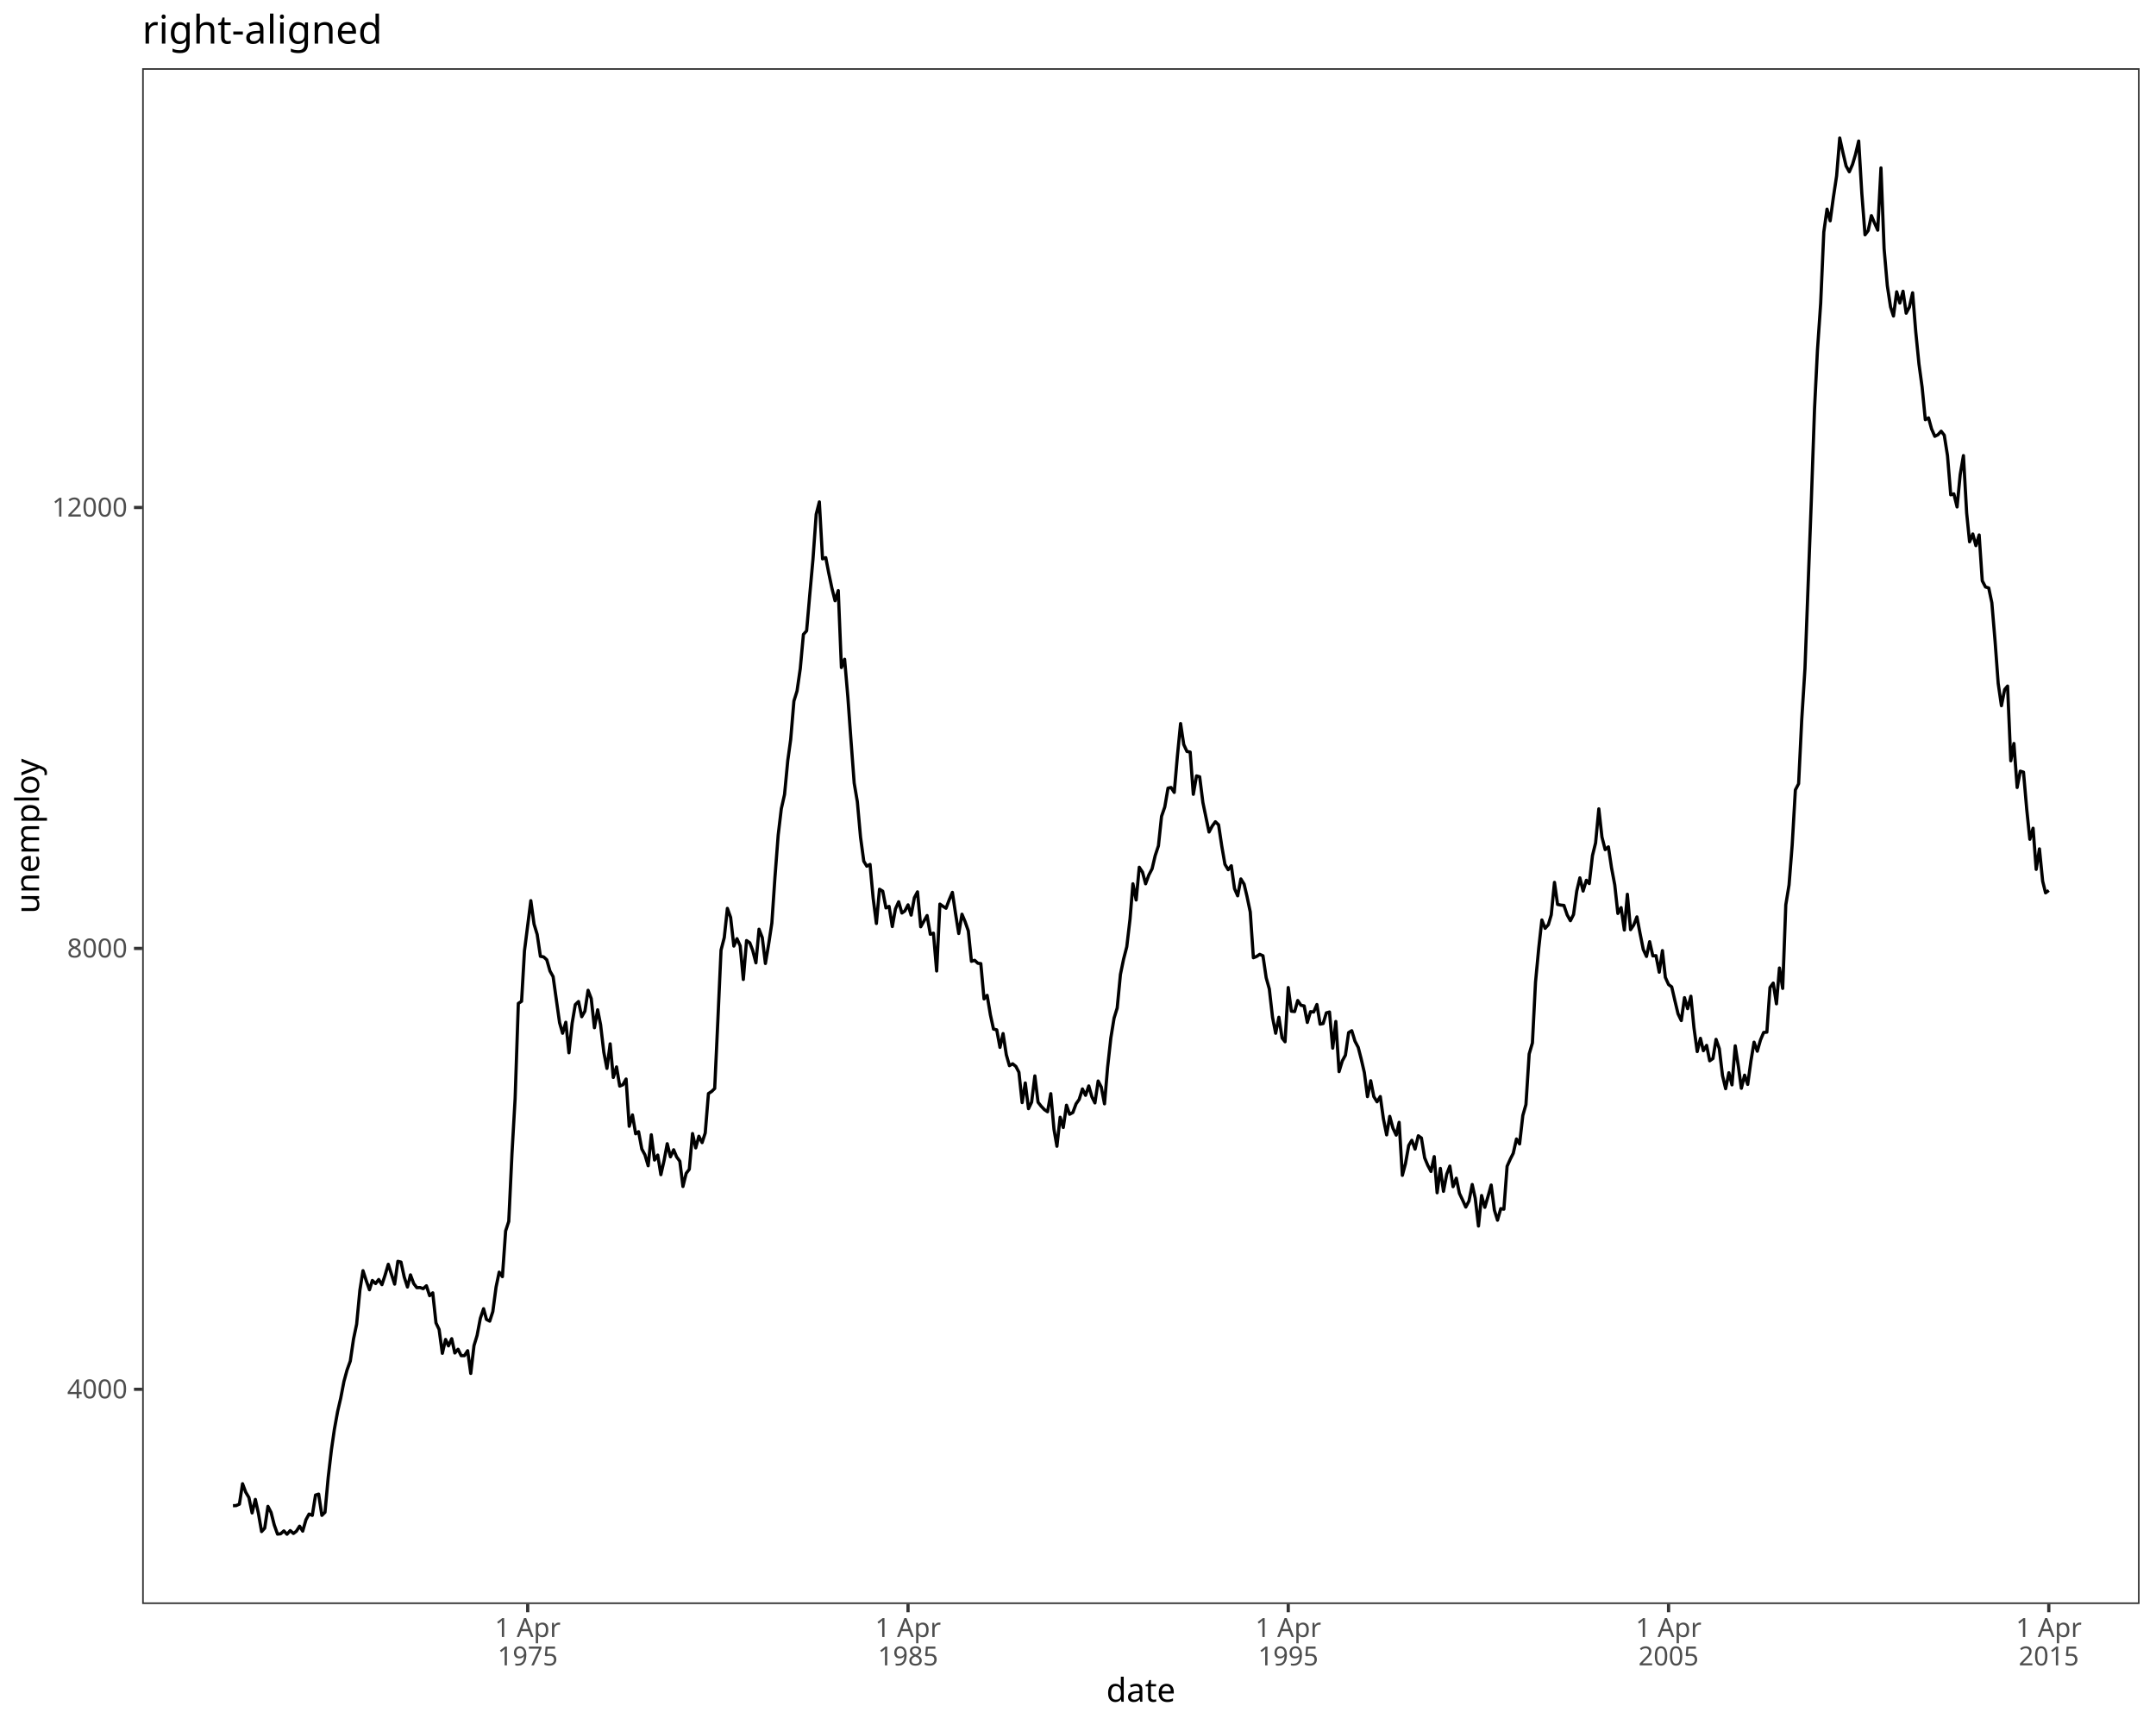
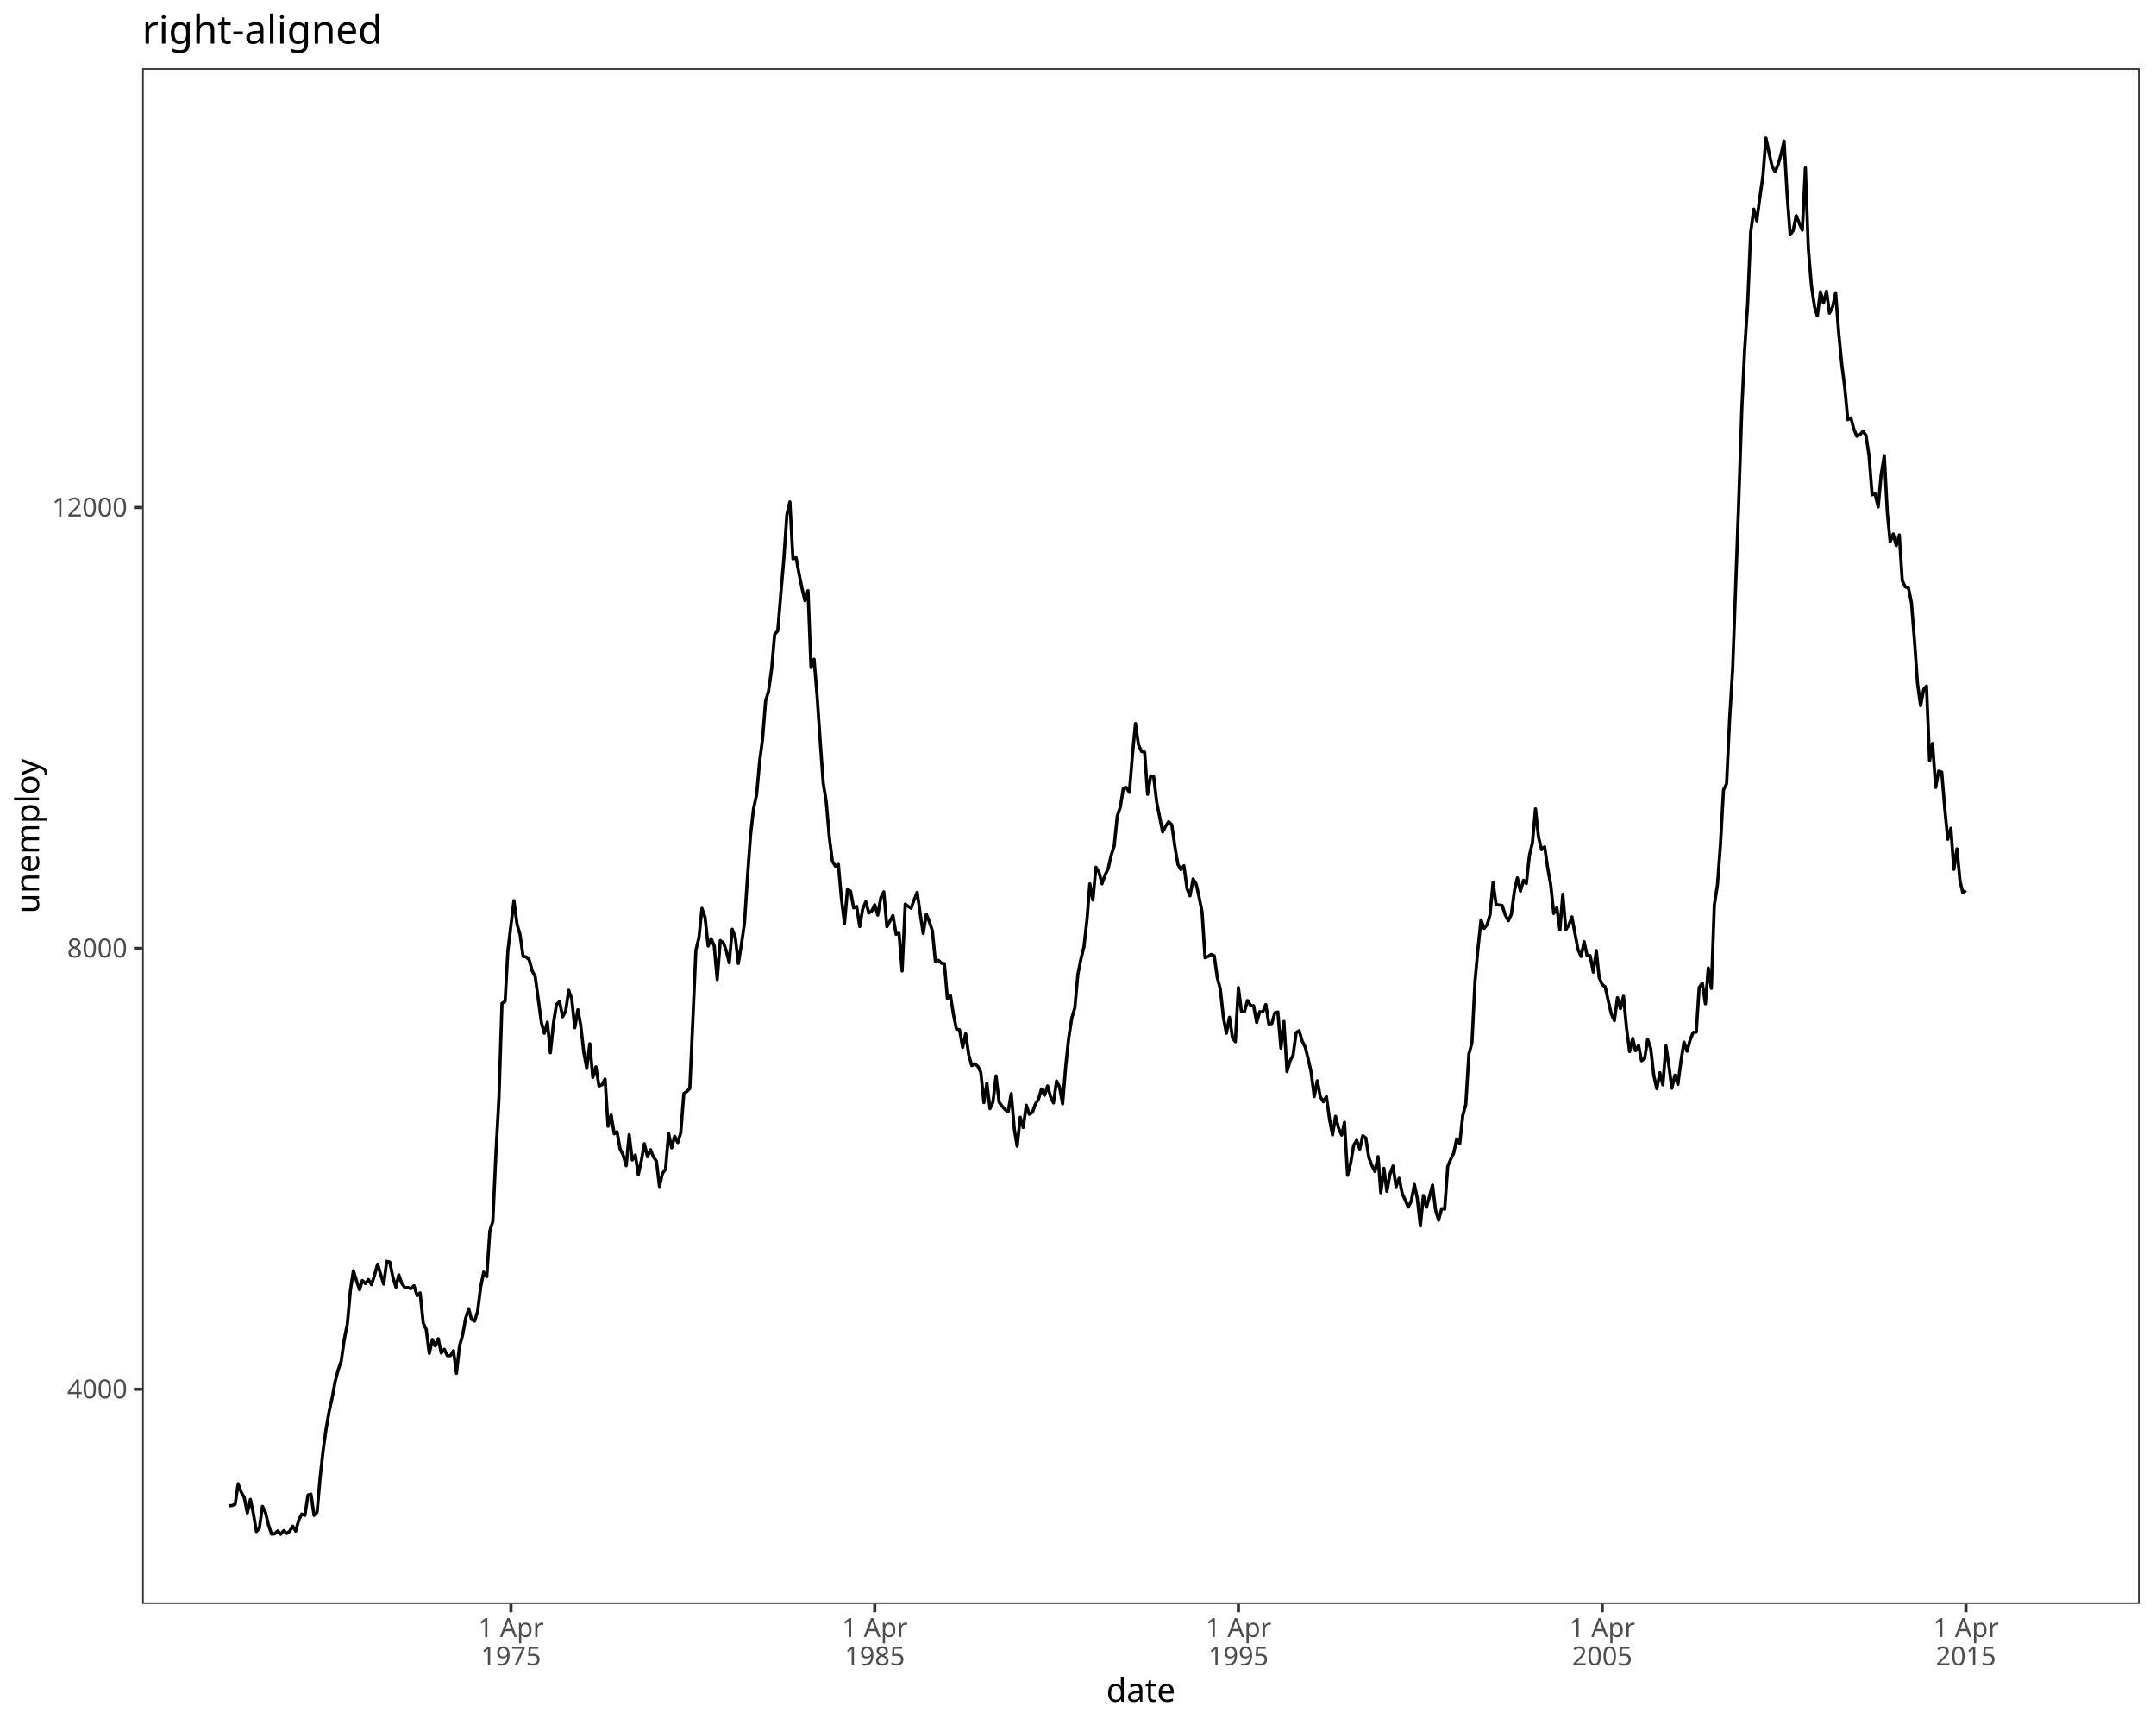
<svg xmlns="http://www.w3.org/2000/svg" class="svglite" data-engine-version="2.0" width="720.00pt" height="576.00pt" viewBox="0 0 720.00 576.00">
  <defs>
    <style type="text/css">
    .svglite line, .svglite polyline, .svglite polygon, .svglite path, .svglite rect, .svglite circle {
      fill: none;
      stroke: #000000;
      stroke-linecap: round;
      stroke-linejoin: round;
      stroke-miterlimit: 10.00;
    }
  </style>
  </defs>
  <rect width="100%" height="100%" style="stroke: none; fill: #FFFFFF;" />
  <defs>
    <clipPath id="cpMC4wMHw3MjAuMDB8MC4wMHw1NzYuMDA=">
      <rect x="0.00" y="0.00" width="720.00" height="576.00" />
    </clipPath>
  </defs>
  <g clip-path="url(#cpMC4wMHw3MjAuMDB8MC4wMHw1NzYuMDA=)">
    <rect x="0.00" y="0.00" width="720.00" height="576.00" style="stroke-width: 1.07; stroke: #FFFFFF; fill: #FFFFFF;" />
  </g>
  <defs>
    <clipPath id="cpNDcuNDh8NzE0LjUyfDIyLjc4fDUzNS42MQ==">
      <rect x="47.48" y="22.78" width="667.04" height="512.83" />
    </clipPath>
  </defs>
  <g clip-path="url(#cpNDcuNDh8NzE0LjUyfDIyLjc4fDUzNS42MQ==)">
    <rect x="47.48" y="22.78" width="667.04" height="512.83" style="stroke-width: 1.07; stroke: none; fill: #FFFFFF;" />
-     <polyline points="77.80,502.77 78.88,502.73 79.95,502.25 81.00,495.44 82.07,498.28 83.12,500.04 84.19,505.19 85.27,500.67 86.28,505.23 87.36,511.41 88.40,510.27 89.48,502.99 90.52,505.01 91.60,509.24 92.68,512.26 93.72,512.15 94.80,511.19 95.84,512.30 96.92,511.08 98.00,512.04 98.97,511.30 100.05,509.61 101.09,511.27 102.17,507.48 103.21,505.56 104.29,506.00 105.37,499.23 106.41,498.90 107.49,506.00 108.53,504.97 109.61,493.31 110.69,484.03 111.66,477.33 112.74,471.37 113.78,466.88 114.86,461.29 115.90,457.46 116.98,454.48 118.06,447.12 119.10,442.15 120.18,430.85 121.22,424.30 122.30,427.61 123.38,430.67 124.35,427.57 125.43,428.60 126.47,427.24 127.55,428.97 128.59,425.81 129.67,422.16 130.75,425.55 131.79,428.79 132.87,421.17 133.91,421.43 134.99,426.40 136.07,429.75 137.08,425.70 138.16,428.60 139.20,429.97 140.28,429.93 141.32,430.30 142.40,429.34 143.48,432.65 144.52,431.70 145.60,441.74 146.64,443.92 147.72,451.90 148.80,447.26 149.77,449.40 150.85,447.01 151.89,451.79 152.97,450.54 154.01,452.67 155.09,452.67 156.17,451.02 157.21,458.60 158.29,449.33 159.33,445.90 160.41,440.20 161.49,437.00 162.46,440.57 163.54,441.15 164.58,437.95 165.66,429.78 166.70,424.78 167.78,426.29 168.86,411.01 169.90,407.85 170.98,385.14 172.02,366.88 173.10,335.05 174.18,334.35 175.15,317.49 176.23,308.95 177.27,300.75 178.35,308.58 179.39,312.01 180.47,319.33 181.55,319.52 182.59,320.47 183.67,324.26 184.71,326.10 185.79,333.83 186.87,341.49 187.88,345.02 188.95,341.34 190.00,351.54 191.07,341.64 192.12,335.45 193.20,334.42 194.27,339.50 195.32,337.66 196.39,330.67 197.44,333.43 198.51,343.18 199.59,337.18 200.57,342.19 201.64,351.31 202.69,356.76 203.76,348.55 204.81,359.78 205.89,356.25 206.96,362.65 208.01,362.21 209.08,360.30 210.13,376.08 211.21,372.29 212.28,378.59 213.26,377.89 214.33,383.67 215.38,385.62 216.46,389.26 217.50,378.92 218.58,387.35 219.65,385.69 220.70,392.24 221.78,387.46 222.82,381.90 223.90,386.28 224.97,383.92 225.95,386.28 227.03,387.75 228.07,396.18 229.15,391.80 230.19,390.44 231.27,378.51 232.34,383.30 233.39,379.40 234.47,381.53 235.51,378.33 236.59,365.15 237.66,364.45 238.67,363.46 239.75,340.31 240.79,317.27 241.87,313.07 242.91,303.32 243.99,306.34 245.07,315.91 246.11,313.44 247.19,315.84 248.23,327.06 249.31,314.07 250.39,314.80 251.36,317.34 252.44,321.50 253.48,310.28 254.56,313.07 255.61,321.72 256.68,315.36 257.76,308.22 258.80,292.91 259.88,278.81 260.92,270.05 262.00,265.27 263.08,253.93 264.05,246.94 265.13,234.09 266.17,230.74 267.25,223.27 268.30,211.83 269.37,210.65 270.45,198.28 271.49,186.80 272.57,171.74 273.62,167.59 274.69,186.61 275.77,186.21 276.74,191.25 277.82,196.40 278.87,200.60 279.94,197.21 280.99,222.90 282.06,220.14 283.14,232.69 284.19,247.23 285.26,261.51 286.31,267.69 287.38,279.58 288.46,287.57 289.47,289.23 290.55,288.64 291.59,299.90 292.67,308.36 293.71,296.92 294.79,297.58 295.87,303.17 296.91,302.66 297.99,309.39 299.03,303.51 300.11,301.11 301.19,304.87 302.16,304.20 303.24,302.14 304.28,305.57 305.36,299.75 306.40,297.80 307.48,309.47 308.56,307.55 309.60,305.71 310.68,311.97 311.72,311.60 312.80,324.23 313.88,301.89 314.85,302.59 315.93,303.28 316.97,300.52 318.05,297.98 319.09,304.94 320.17,311.71 321.25,305.27 322.29,307.74 323.37,310.83 324.41,320.99 325.49,320.66 326.57,321.65 327.54,321.76 328.62,333.54 329.66,332.36 330.74,338.84 331.78,343.62 332.86,343.88 333.94,349.73 334.98,345.13 336.06,352.20 337.10,355.84 338.18,355.22 339.26,356.10 340.27,358.05 341.35,368.17 342.39,361.62 343.47,370.20 344.51,368.02 345.59,359.26 346.66,368.06 347.71,369.39 348.79,370.53 349.83,371.23 350.91,365.19 351.98,377.08 352.96,382.75 354.04,373.07 355.08,376.49 356.16,369.05 357.20,372.07 358.28,371.48 359.36,368.58 360.40,367.10 361.48,363.61 362.52,365.74 363.60,362.61 364.67,366.33 365.65,368.28 366.73,360.96 367.77,362.98 368.85,368.58 369.89,356.36 370.97,346.57 372.05,339.94 373.09,336.59 374.17,325.37 375.21,320.33 376.29,316.13 377.37,306.93 378.34,295.11 379.42,300.52 380.46,289.59 381.54,291.21 382.58,295.11 383.66,292.17 384.74,290.11 385.78,285.69 386.86,282.42 387.90,272.59 388.98,269.46 390.06,263.17 391.06,262.95 392.14,264.60 393.19,252.49 394.26,241.60 395.31,248.59 396.38,250.91 397.46,251.13 398.51,265.23 399.58,259.08 400.63,259.38 401.70,267.92 402.78,273.14 403.76,277.82 404.83,275.83 405.88,274.39 406.95,275.42 408.00,282.45 409.07,288.60 410.15,290.40 411.20,289.08 412.27,296.73 413.32,299.13 414.39,293.49 415.47,295.22 416.45,299.38 417.52,304.50 418.57,319.81 419.64,319.37 420.69,318.67 421.77,319.15 422.84,326.47 423.89,330.23 424.96,339.68 426.01,345.02 427.08,339.68 428.16,346.60 429.14,347.86 430.21,329.75 431.26,337.66 432.34,337.77 433.38,334.09 434.46,335.67 435.53,335.89 436.58,341.41 437.65,337.81 438.70,337.92 439.78,335.42 440.85,341.97 441.86,341.78 442.94,338.21 443.98,337.92 445.06,349.99 446.10,341.08 447.18,357.83 448.26,354.26 449.30,352.35 450.38,344.80 451.42,344.17 452.50,347.67 453.58,349.73 454.55,353.49 455.63,358.16 456.67,366.18 457.75,360.88 458.79,366.18 459.87,367.91 460.95,366.15 461.99,373.58 463.07,378.95 464.11,372.77 465.19,376.75 466.27,379.03 467.24,374.76 468.32,392.46 469.36,388.56 470.44,382.49 471.48,380.76 472.56,383.70 473.64,379.25 474.68,379.99 475.76,386.61 476.80,389.11 477.88,391.17 478.96,386.21 479.93,398.28 481.01,390.14 482.05,397.80 483.13,392.09 484.18,389.37 485.25,396.25 486.33,393.42 487.37,398.46 488.45,400.74 489.50,403.06 490.57,401.04 491.65,395.52 492.66,400.12 493.74,409.39 494.78,399.20 495.86,403.14 496.90,399.60 497.98,395.70 499.06,404.09 500.10,407.44 501.18,403.58 502.22,403.76 503.30,389.44 504.38,387.02 505.35,385.10 506.43,380.32 507.47,381.97 508.55,372.48 509.59,368.83 510.67,351.94 511.75,348.26 512.79,327.94 513.87,316.57 514.91,307.19 515.99,309.98 517.07,308.77 518.04,305.49 519.12,294.64 520.16,302.00 521.24,302.22 522.28,302.33 523.36,305.49 524.44,307.44 525.48,305.38 526.56,297.54 527.60,293.13 528.68,297.54 529.76,293.94 530.73,295.04 531.81,285.69 532.85,281.46 533.93,270.09 534.97,279.47 536.05,283.70 537.13,282.78 538.17,289.74 539.25,295.48 540.29,305.01 541.37,303.06 542.45,310.54 543.46,298.61 544.53,310.42 545.58,308.88 546.65,306.16 547.70,311.68 548.78,317.05 549.85,319.37 550.90,314.44 551.97,319.18 553.02,319.11 554.10,324.63 555.17,317.42 556.15,326.36 557.22,328.75 558.27,329.53 559.35,334.20 560.39,338.54 561.47,340.79 562.54,333.13 563.59,336.81 564.67,332.65 565.71,343.22 566.79,351.13 567.86,346.71 568.84,350.84 569.92,349.07 570.96,354.22 572.04,353.45 573.08,347.05 574.16,350.14 575.23,359.12 576.28,363.53 577.36,358.20 578.40,362.25 579.48,349.22 580.55,356.17 581.53,363.39 582.61,359.01 583.65,362.10 584.73,354.26 585.77,348.00 586.85,351.02 587.93,347.23 588.97,344.76 590.05,344.65 591.09,329.75 592.17,328.27 593.25,335.19 594.25,323.23 595.33,330.04 596.37,302.14 597.45,295.52 598.50,282.20 599.57,263.76 600.65,261.70 601.69,240.35 602.77,223.27 603.81,195.74 604.89,167.33 605.97,136.41 606.94,116.98 608.02,101.26 609.06,77.49 610.14,69.83 611.19,73.73 612.26,65.89 613.34,58.72 614.38,46.09 615.46,50.99 616.51,55.44 617.58,57.36 618.66,54.89 619.63,51.61 620.71,47.09 621.76,64.61 622.83,78.41 623.88,77.01 624.95,72.00 626.03,74.54 627.08,76.86 628.15,56.07 629.20,83.05 630.27,95.38 631.35,102.48 632.33,105.53 633.40,97.44 634.45,101.19 635.52,97.25 636.57,104.58 637.64,102.55 638.72,97.77 639.77,110.80 640.84,121.54 641.89,129.24 642.96,140.13 644.04,139.54 645.05,143.22 646.13,145.69 647.17,145.17 648.25,143.99 649.29,145.32 650.37,152.13 651.45,165.23 652.49,164.90 653.57,169.28 654.61,158.50 655.69,152.13 656.77,171.30 657.74,180.91 658.82,178.30 659.86,182.20 660.94,178.63 661.98,193.94 663.06,196.00 664.14,196.33 665.18,201.26 666.26,214.11 667.30,228.20 668.38,235.64 669.46,230.23 670.43,229.09 671.51,254.04 672.55,248.26 673.63,262.95 674.67,257.50 675.75,257.83 676.83,270.23 677.87,280.24 678.95,276.56 679.99,290.29 681.07,283.45 682.15,294.23 683.12,298.13 684.20,297.32 " style="stroke-width: 1.07; stroke-linecap: butt;" />
+     <polyline points="76.48,502.77 77.51,502.73 78.54,502.25 79.54,495.44 80.57,498.28 81.57,500.04 82.60,505.19 83.63,500.67 84.59,505.23 85.62,511.41 86.62,510.27 87.65,502.99 88.65,505.01 89.68,509.24 90.71,512.26 91.71,512.15 92.74,511.19 93.74,512.30 94.77,511.08 95.80,512.04 96.73,511.30 97.76,509.61 98.76,511.27 99.79,507.48 100.79,505.56 101.82,506.00 102.85,499.23 103.85,498.90 104.88,506.00 105.88,504.97 106.91,493.31 107.94,484.03 108.87,477.33 109.90,471.37 110.90,466.88 111.93,461.29 112.93,457.46 113.96,454.48 114.99,447.12 115.99,442.15 117.02,430.85 118.02,424.30 119.05,427.61 120.08,430.67 121.01,427.57 122.04,428.60 123.04,427.24 124.07,428.97 125.07,425.81 126.10,422.16 127.13,425.55 128.13,428.79 129.16,421.17 130.16,421.43 131.19,426.40 132.22,429.75 133.18,425.70 134.21,428.60 135.21,429.97 136.24,429.93 137.24,430.30 138.27,429.34 139.30,432.65 140.30,431.70 141.33,441.74 142.33,443.92 143.36,451.90 144.39,447.26 145.32,449.40 146.35,447.01 147.35,451.79 148.38,450.54 149.38,452.67 150.41,452.67 151.44,451.02 152.44,458.60 153.47,449.33 154.47,445.90 155.50,440.20 156.53,437.00 157.46,440.57 158.49,441.15 159.49,437.95 160.52,429.78 161.52,424.78 162.55,426.29 163.58,411.01 164.58,407.85 165.61,385.14 166.61,366.88 167.64,335.05 168.67,334.35 169.60,317.49 170.63,308.95 171.63,300.75 172.66,308.58 173.66,312.01 174.69,319.33 175.72,319.52 176.72,320.47 177.75,324.26 178.74,326.10 179.78,333.83 180.81,341.49 181.77,345.02 182.80,341.34 183.80,351.54 184.83,341.64 185.83,335.45 186.86,334.42 187.89,339.50 188.89,337.66 189.92,330.67 190.92,333.43 191.95,343.18 192.98,337.18 193.91,342.19 194.94,351.31 195.94,356.76 196.97,348.55 197.97,359.78 199.00,356.25 200.03,362.65 201.03,362.21 202.06,360.30 203.06,376.08 204.09,372.29 205.12,378.59 206.05,377.89 207.08,383.67 208.08,385.62 209.11,389.26 210.11,378.92 211.14,387.35 212.17,385.69 213.17,392.24 214.20,387.46 215.19,381.90 216.23,386.28 217.26,383.92 218.19,386.28 219.22,387.75 220.22,396.18 221.25,391.80 222.25,390.44 223.28,378.51 224.31,383.30 225.30,379.40 226.34,381.53 227.33,378.33 228.36,365.15 229.40,364.45 230.36,363.46 231.39,340.31 232.39,317.27 233.42,313.07 234.42,303.32 235.45,306.34 236.48,315.91 237.48,313.44 238.51,315.84 239.51,327.06 240.54,314.07 241.57,314.80 242.50,317.34 243.53,321.50 244.53,310.28 245.56,313.07 246.56,321.72 247.59,315.36 248.62,308.22 249.62,292.91 250.65,278.81 251.64,270.05 252.68,265.27 253.71,253.93 254.64,246.94 255.67,234.09 256.67,230.74 257.70,223.27 258.69,211.83 259.73,210.65 260.76,198.28 261.75,186.80 262.79,171.74 263.78,167.59 264.81,186.61 265.85,186.21 266.78,191.25 267.81,196.40 268.81,200.60 269.84,197.21 270.83,222.90 271.86,220.14 272.90,232.69 273.89,247.23 274.92,261.51 275.92,267.69 276.95,279.58 277.98,287.57 278.95,289.23 279.98,288.64 280.98,299.90 282.01,308.36 283.01,296.92 284.04,297.58 285.07,303.17 286.07,302.66 287.10,309.39 288.09,303.51 289.13,301.11 290.16,304.87 291.09,304.20 292.12,302.14 293.12,305.57 294.15,299.75 295.14,297.80 296.18,309.47 297.21,307.55 298.20,305.71 299.24,311.97 300.23,311.60 301.26,324.23 302.30,301.89 303.23,302.59 304.26,303.28 305.25,300.52 306.29,297.98 307.28,304.94 308.31,311.71 309.35,305.27 310.34,307.74 311.37,310.83 312.37,320.99 313.40,320.66 314.43,321.65 315.37,321.76 316.40,333.54 317.39,332.36 318.42,338.84 319.42,343.62 320.45,343.88 321.48,349.73 322.48,345.13 323.51,352.20 324.51,355.84 325.54,355.22 326.57,356.10 327.54,358.05 328.57,368.17 329.57,361.62 330.60,370.20 331.59,368.02 332.63,359.26 333.66,368.06 334.65,369.39 335.69,370.53 336.68,371.23 337.71,365.19 338.74,377.08 339.68,382.75 340.71,373.07 341.70,376.49 342.74,369.05 343.73,372.07 344.76,371.48 345.80,368.58 346.79,367.10 347.82,363.61 348.82,365.74 349.85,362.61 350.88,366.33 351.81,368.28 352.85,360.96 353.84,362.98 354.87,368.58 355.87,356.36 356.90,346.57 357.93,339.94 358.93,336.59 359.96,325.37 360.96,320.33 361.99,316.13 363.02,306.93 363.95,295.11 364.98,300.52 365.98,289.59 367.01,291.21 368.01,295.11 369.04,292.17 370.07,290.11 371.07,285.69 372.10,282.42 373.10,272.59 374.13,269.46 375.16,263.17 376.13,262.95 377.16,264.60 378.15,252.49 379.19,241.60 380.18,248.59 381.21,250.91 382.25,251.13 383.24,265.23 384.27,259.08 385.27,259.38 386.30,267.92 387.33,273.14 388.26,277.82 389.30,275.83 390.29,274.39 391.32,275.42 392.32,282.45 393.35,288.60 394.38,290.40 395.38,289.08 396.41,296.73 397.41,299.13 398.44,293.49 399.47,295.22 400.40,299.38 401.43,304.50 402.43,319.81 403.46,319.37 404.46,318.67 405.49,319.15 406.52,326.47 407.52,330.23 408.55,339.68 409.55,345.02 410.58,339.68 411.61,346.60 412.54,347.86 413.57,329.75 414.57,337.66 415.60,337.77 416.60,334.09 417.63,335.67 418.66,335.89 419.66,341.41 420.69,337.81 421.69,337.92 422.72,335.42 423.75,341.97 424.71,341.78 425.75,338.21 426.74,337.92 427.77,349.99 428.77,341.08 429.80,357.83 430.83,354.26 431.83,352.35 432.86,344.80 433.86,344.17 434.89,347.67 435.92,349.73 436.85,353.49 437.88,358.16 438.88,366.18 439.91,360.88 440.91,366.18 441.94,367.91 442.97,366.15 443.97,373.58 445.00,378.95 446.00,372.77 447.03,376.75 448.06,379.03 448.99,374.76 450.02,392.46 451.02,388.56 452.05,382.49 453.05,380.76 454.08,383.70 455.11,379.25 456.11,379.99 457.14,386.61 458.14,389.11 459.17,391.17 460.20,386.21 461.13,398.28 462.16,390.14 463.16,397.80 464.19,392.09 465.19,389.37 466.22,396.25 467.25,393.42 468.25,398.46 469.28,400.74 470.28,403.06 471.31,401.04 472.34,395.52 473.30,400.12 474.33,409.39 475.33,399.20 476.36,403.14 477.36,399.60 478.39,395.70 479.42,404.09 480.42,407.44 481.45,403.58 482.45,403.76 483.48,389.44 484.51,387.02 485.44,385.10 486.47,380.32 487.47,381.97 488.50,372.48 489.50,368.83 490.53,351.94 491.56,348.26 492.56,327.94 493.59,316.57 494.59,307.19 495.62,309.98 496.65,308.77 497.58,305.49 498.61,294.64 499.61,302.00 500.64,302.22 501.64,302.33 502.67,305.49 503.70,307.44 504.70,305.38 505.73,297.54 506.73,293.13 507.76,297.54 508.79,293.94 509.72,295.04 510.75,285.69 511.75,281.46 512.78,270.09 513.78,279.47 514.81,283.70 515.84,282.78 516.84,289.74 517.87,295.48 518.87,305.01 519.90,303.06 520.93,310.54 521.89,298.61 522.92,310.42 523.92,308.88 524.95,306.16 525.95,311.68 526.98,317.05 528.01,319.37 529.01,314.44 530.04,319.18 531.04,319.11 532.07,324.63 533.10,317.42 534.03,326.36 535.06,328.75 536.06,329.53 537.09,334.20 538.09,338.54 539.12,340.79 540.15,333.13 541.15,336.81 542.18,332.65 543.18,343.22 544.21,351.13 545.24,346.71 546.17,350.84 547.20,349.07 548.20,354.22 549.23,353.45 550.23,347.05 551.26,350.14 552.29,359.12 553.29,363.53 554.32,358.20 555.32,362.25 556.35,349.22 557.38,356.17 558.31,363.39 559.34,359.01 560.34,362.10 561.37,354.26 562.37,348.00 563.40,351.02 564.43,347.23 565.43,344.76 566.46,344.65 567.45,329.75 568.49,328.27 569.52,335.19 570.48,323.23 571.51,330.04 572.51,302.14 573.54,295.52 574.54,282.20 575.57,263.76 576.60,261.70 577.60,240.35 578.63,223.27 579.63,195.74 580.66,167.33 581.69,136.41 582.62,116.98 583.65,101.26 584.65,77.49 585.68,69.83 586.68,73.73 587.71,65.89 588.74,58.72 589.74,46.09 590.77,50.99 591.77,55.44 592.80,57.36 593.83,54.89 594.76,51.61 595.79,47.09 596.79,64.61 597.82,78.41 598.82,77.01 599.85,72.00 600.88,74.54 601.88,76.86 602.91,56.07 603.90,83.05 604.93,95.38 605.97,102.48 606.90,105.53 607.93,97.44 608.93,101.19 609.96,97.25 610.95,104.58 611.99,102.55 613.02,97.77 614.01,110.80 615.05,121.54 616.04,129.24 617.07,140.13 618.10,139.54 619.07,143.22 620.10,145.69 621.10,145.17 622.13,143.99 623.13,145.32 624.16,152.13 625.19,165.23 626.19,164.90 627.22,169.28 628.21,158.50 629.25,152.13 630.28,171.30 631.21,180.91 632.24,178.30 633.24,182.20 634.27,178.63 635.27,193.94 636.30,196.00 637.33,196.33 638.33,201.26 639.36,214.11 640.35,228.20 641.38,235.64 642.42,230.23 643.35,229.09 644.38,254.04 645.38,248.26 646.41,262.95 647.40,257.50 648.44,257.83 649.47,270.23 650.46,280.24 651.49,276.56 652.49,290.29 653.52,283.45 654.55,294.23 655.49,298.13 656.52,297.32 " style="stroke-width: 1.07; stroke-linecap: butt;" />
    <rect x="47.48" y="22.78" width="667.04" height="512.83" style="stroke-width: 1.07; stroke: #333333;" />
  </g>
  <g clip-path="url(#cpMC4wMHw3MjAuMDB8MC4wMHw1NzYuMDA=)">
    <text x="42.55" y="466.93" text-anchor="end" style="font-size: 8.80px; fill: #4D4D4D; font-family: sans;" textLength="19.58px" lengthAdjust="spacingAndGlyphs">4000</text>
    <text x="42.55" y="319.71" text-anchor="end" style="font-size: 8.80px; fill: #4D4D4D; font-family: sans;" textLength="19.58px" lengthAdjust="spacingAndGlyphs">8000</text>
    <text x="42.55" y="172.49" text-anchor="end" style="font-size: 8.80px; fill: #4D4D4D; font-family: sans;" textLength="24.47px" lengthAdjust="spacingAndGlyphs">12000</text>
    <polyline points="44.74,463.90 47.48,463.90 " style="stroke-width: 1.07; stroke: #333333; stroke-linecap: butt;" />
    <polyline points="44.74,316.68 47.48,316.68 " style="stroke-width: 1.07; stroke: #333333; stroke-linecap: butt;" />
    <polyline points="44.74,169.46 47.48,169.46 " style="stroke-width: 1.07; stroke: #333333; stroke-linecap: butt;" />
-     <polyline points="176.23,538.35 176.23,535.61 " style="stroke-width: 1.07; stroke: #333333; stroke-linecap: butt;" />
-     <polyline points="303.24,538.35 303.24,535.61 " style="stroke-width: 1.07; stroke: #333333; stroke-linecap: butt;" />
-     <polyline points="430.21,538.35 430.21,535.61 " style="stroke-width: 1.07; stroke: #333333; stroke-linecap: butt;" />
-     <polyline points="557.22,538.35 557.22,535.61 " style="stroke-width: 1.07; stroke: #333333; stroke-linecap: butt;" />
-     <polyline points="684.20,538.35 684.20,535.61 " style="stroke-width: 1.07; stroke: #333333; stroke-linecap: butt;" />
-     <text x="176.23" y="546.60" text-anchor="middle" style="font-size: 8.80px; fill: #4D4D4D; font-family: sans;" textLength="23.48px" lengthAdjust="spacingAndGlyphs"> 1 Apr</text>
-     <text x="176.23" y="556.10" text-anchor="middle" style="font-size: 8.80px; fill: #4D4D4D; font-family: sans;" textLength="19.58px" lengthAdjust="spacingAndGlyphs">1975</text>
-     <text x="303.24" y="546.60" text-anchor="middle" style="font-size: 8.80px; fill: #4D4D4D; font-family: sans;" textLength="23.48px" lengthAdjust="spacingAndGlyphs"> 1 Apr</text>
-     <text x="303.24" y="556.10" text-anchor="middle" style="font-size: 8.80px; fill: #4D4D4D; font-family: sans;" textLength="19.58px" lengthAdjust="spacingAndGlyphs">1985</text>
-     <text x="430.21" y="546.60" text-anchor="middle" style="font-size: 8.80px; fill: #4D4D4D; font-family: sans;" textLength="23.48px" lengthAdjust="spacingAndGlyphs"> 1 Apr</text>
-     <text x="430.21" y="556.10" text-anchor="middle" style="font-size: 8.80px; fill: #4D4D4D; font-family: sans;" textLength="19.58px" lengthAdjust="spacingAndGlyphs">1995</text>
-     <text x="557.22" y="546.60" text-anchor="middle" style="font-size: 8.80px; fill: #4D4D4D; font-family: sans;" textLength="23.48px" lengthAdjust="spacingAndGlyphs"> 1 Apr</text>
-     <text x="557.22" y="556.10" text-anchor="middle" style="font-size: 8.80px; fill: #4D4D4D; font-family: sans;" textLength="19.58px" lengthAdjust="spacingAndGlyphs">2005</text>
-     <text x="684.20" y="546.60" text-anchor="middle" style="font-size: 8.80px; fill: #4D4D4D; font-family: sans;" textLength="23.48px" lengthAdjust="spacingAndGlyphs"> 1 Apr</text>
-     <text x="684.20" y="556.10" text-anchor="middle" style="font-size: 8.80px; fill: #4D4D4D; font-family: sans;" textLength="19.58px" lengthAdjust="spacingAndGlyphs">2015</text>
+     <polyline points="170.63,538.35 170.63,535.61 " style="stroke-width: 1.07; stroke: #333333; stroke-linecap: butt;" />
+     <polyline points="292.12,538.35 292.12,535.61 " style="stroke-width: 1.07; stroke: #333333; stroke-linecap: butt;" />
+     <polyline points="413.57,538.35 413.57,535.61 " style="stroke-width: 1.07; stroke: #333333; stroke-linecap: butt;" />
+     <polyline points="535.06,538.35 535.06,535.61 " style="stroke-width: 1.07; stroke: #333333; stroke-linecap: butt;" />
+     <polyline points="656.52,538.35 656.52,535.61 " style="stroke-width: 1.07; stroke: #333333; stroke-linecap: butt;" />
+     <text x="170.63" y="546.60" text-anchor="middle" style="font-size: 8.80px; fill: #4D4D4D; font-family: sans;" textLength="23.48px" lengthAdjust="spacingAndGlyphs"> 1 Apr</text>
+     <text x="170.63" y="556.10" text-anchor="middle" style="font-size: 8.80px; fill: #4D4D4D; font-family: sans;" textLength="19.58px" lengthAdjust="spacingAndGlyphs">1975</text>
+     <text x="292.12" y="546.60" text-anchor="middle" style="font-size: 8.80px; fill: #4D4D4D; font-family: sans;" textLength="23.48px" lengthAdjust="spacingAndGlyphs"> 1 Apr</text>
+     <text x="292.12" y="556.10" text-anchor="middle" style="font-size: 8.80px; fill: #4D4D4D; font-family: sans;" textLength="19.58px" lengthAdjust="spacingAndGlyphs">1985</text>
+     <text x="413.57" y="546.60" text-anchor="middle" style="font-size: 8.80px; fill: #4D4D4D; font-family: sans;" textLength="23.48px" lengthAdjust="spacingAndGlyphs"> 1 Apr</text>
+     <text x="413.57" y="556.10" text-anchor="middle" style="font-size: 8.80px; fill: #4D4D4D; font-family: sans;" textLength="19.58px" lengthAdjust="spacingAndGlyphs">1995</text>
+     <text x="535.06" y="546.60" text-anchor="middle" style="font-size: 8.80px; fill: #4D4D4D; font-family: sans;" textLength="23.48px" lengthAdjust="spacingAndGlyphs"> 1 Apr</text>
+     <text x="535.06" y="556.10" text-anchor="middle" style="font-size: 8.80px; fill: #4D4D4D; font-family: sans;" textLength="19.58px" lengthAdjust="spacingAndGlyphs">2005</text>
+     <text x="656.52" y="546.60" text-anchor="middle" style="font-size: 8.80px; fill: #4D4D4D; font-family: sans;" textLength="23.48px" lengthAdjust="spacingAndGlyphs"> 1 Apr</text>
+     <text x="656.52" y="556.10" text-anchor="middle" style="font-size: 8.80px; fill: #4D4D4D; font-family: sans;" textLength="19.58px" lengthAdjust="spacingAndGlyphs">2015</text>
    <text x="381.00" y="568.24" text-anchor="middle" style="font-size: 11.00px; font-family: sans;" textLength="21.41px" lengthAdjust="spacingAndGlyphs">date</text>
    <text transform="translate(13.05,279.20) rotate(-90)" text-anchor="middle" style="font-size: 11.00px; font-family: sans;" textLength="47.70px" lengthAdjust="spacingAndGlyphs">unemploy</text>
    <text x="47.48" y="14.56" style="font-size: 13.20px; font-family: sans;" textLength="72.64px" lengthAdjust="spacingAndGlyphs">right-aligned</text>
  </g>
</svg>
